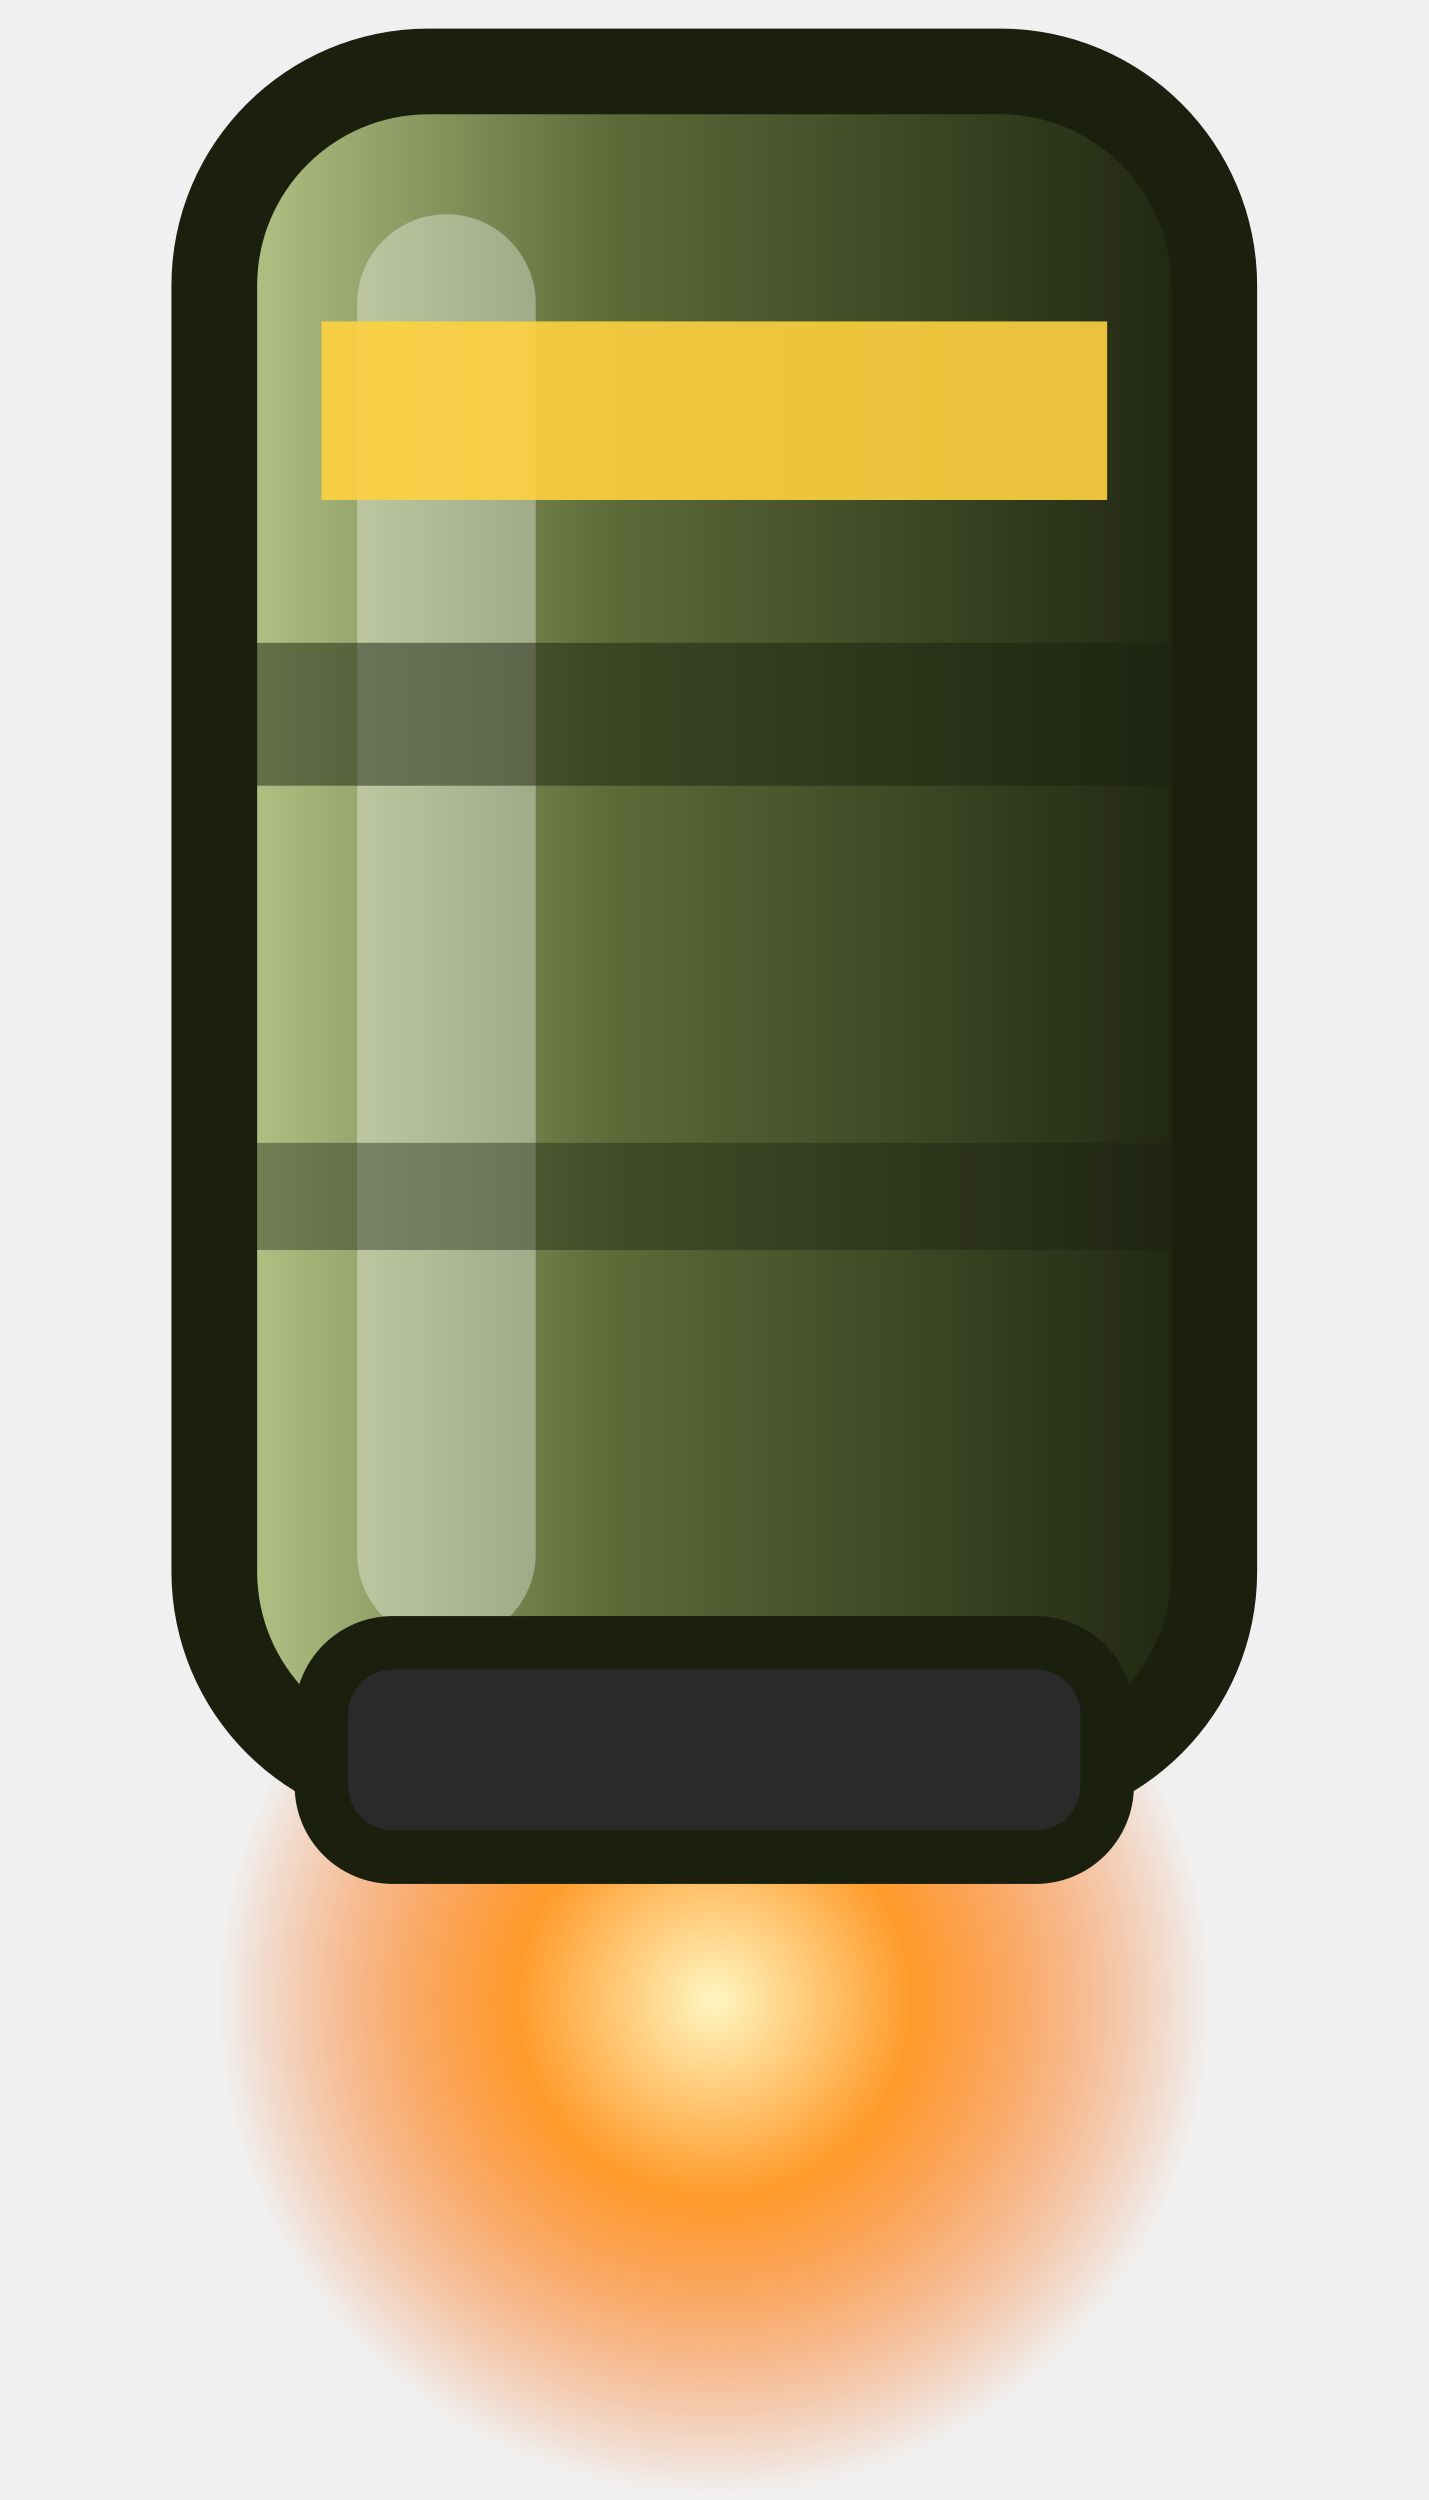
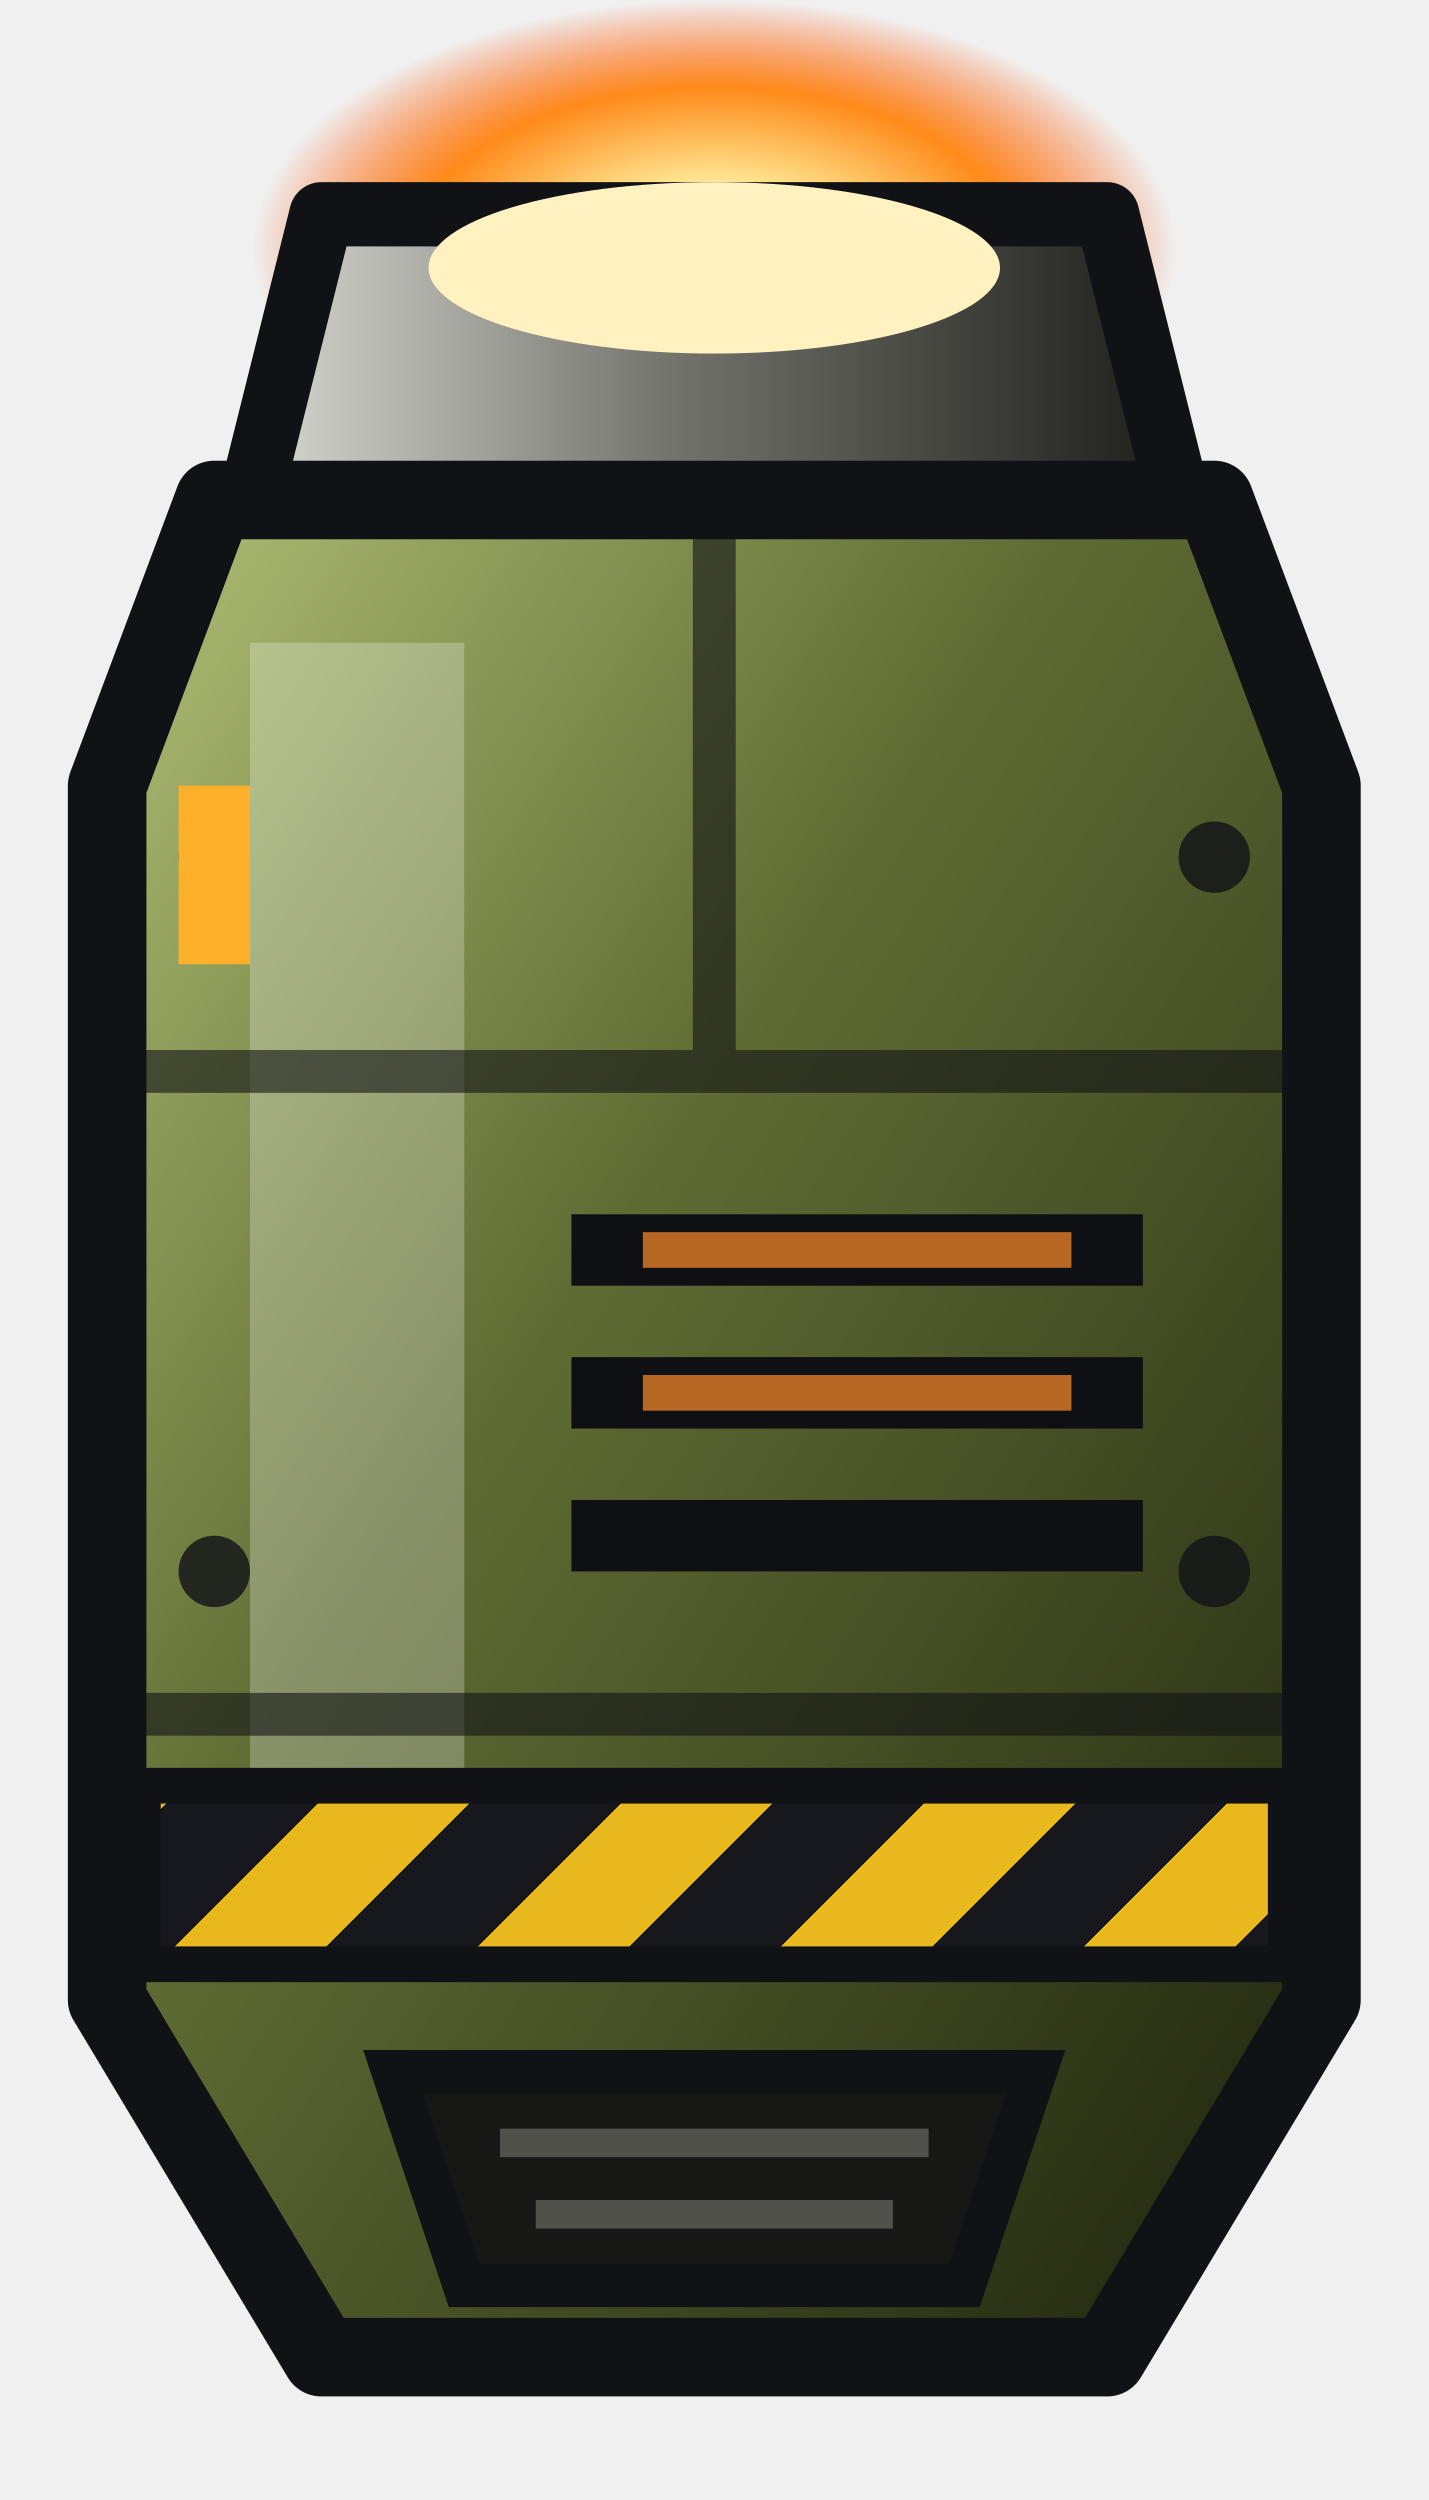
<svg xmlns="http://www.w3.org/2000/svg" viewBox="0 0 40 70">
  <defs>
-     <radialGradient id="glow-orange">
-       <stop offset="0" stop-color="#fff6c0" />
-       <stop offset="0.4" stop-color="#ff9a2a" />
-       <stop offset="1" stop-color="#ff5a00" stop-opacity="0" />
+     <radialGradient id="he-flame">
+       <stop offset="0" stop-color="#ffffff" />
+       <stop offset="0.3" stop-color="#ffe08a" />
+       <stop offset="0.65" stop-color="#ff8a1a" />
+       <stop offset="1" stop-color="#ff4a00" stop-opacity="0" />
    </radialGradient>
-     <linearGradient id="he-body" x1="0" x2="1">
-       <stop offset="0" stop-color="#b8c88a" />
-       <stop offset="0.4" stop-color="#5c6a38" />
-       <stop offset="1" stop-color="#1e2410" />
+     <linearGradient id="he-pod" x1="0" y1="0" x2="1" y2="1">
+       <stop offset="0" stop-color="#b3c278" />
+       <stop offset="0.4" stop-color="#5f6d34" />
+       <stop offset="1" stop-color="#1c220c" />
    </linearGradient>
+     <linearGradient id="he-metal" x1="0" x2="1">
+       <stop offset="0" stop-color="#d8d8d2" />
+       <stop offset="0.45" stop-color="#73746c" />
+       <stop offset="1" stop-color="#1d1e1a" />
+     </linearGradient>
+     <pattern id="he-haz" width="6" height="6" patternUnits="userSpaceOnUse" patternTransform="rotate(45)">
+       <rect width="6" height="6" fill="#16181d" />
+       <rect width="3" height="6" fill="#e8b81c" />
+     </pattern>
  </defs>
-   <circle cx="20" cy="56" r="14" fill="url(#glow-orange)" />
-   <rect x="6" y="2" width="28" height="48" rx="6" fill="url(#he-body)" stroke="#1a1f0e" stroke-width="2.4" />
-   <rect x="10" y="6" width="5" height="40" rx="2.5" fill="#ffffff" opacity="0.35" />
-   <rect x="6" y="18" width="28" height="4" fill="#1a1f0e" opacity="0.5" />
-   <rect x="6" y="32" width="28" height="3" fill="#1a1f0e" opacity="0.4" />
-   <rect x="9" y="46" width="22" height="6" rx="2" fill="#2a2a2a" stroke="#1a1f0e" stroke-width="1.5" />
-   <rect x="9" y="9" width="22" height="5" fill="#ffd23f" opacity="0.9" />
+   <ellipse cx="20" cy="7" rx="13" ry="7" fill="url(#he-flame)" />
+   <path d="M9 6 L31 6 L33 14 L7 14 Z" fill="url(#he-metal)" stroke="#101216" stroke-width="1.8" stroke-linejoin="round" />
+   <ellipse cx="20" cy="7.5" rx="8" ry="2.4" fill="#fff2c0" />
+   <path d="M6 14 L34 14 L37 22 L37 56 L31 66 L9 66 L3 56 L3 22 Z" fill="url(#he-pod)" stroke="#101216" stroke-width="2.2" stroke-linejoin="round" />
+   <path d="M7 18 L13 18 L13 54 L7 54 Z" fill="#ffffff" opacity="0.25" />
+   <path d="M3 30 L37 30 M3 48 L37 48 M20 14 L20 30" stroke="#101216" stroke-width="1.2" opacity="0.6" />
+   <g fill="#0e1014">
+     <rect x="16" y="34" width="16" height="2" />
+     <rect x="16" y="38" width="16" height="2" />
+     <rect x="16" y="42" width="16" height="2" />
+   </g>
+   <g fill="#ff8a2a" opacity="0.7">
+     <rect x="18" y="34.5" width="12" height="1" />
+     <rect x="18" y="38.5" width="12" height="1" />
+   </g>
+   <rect x="4" y="50" width="32" height="5" fill="url(#he-haz)" stroke="#101216" stroke-width="1" />
+   <path d="M11 58 L29 58 L27 64 L13 64 Z" fill="#171815" stroke="#101216" stroke-width="1.2" />
+   <path d="M14 60 L26 60 M15 62 L25 62" stroke="#50514b" stroke-width="0.8" />
+   <g fill="#101216" opacity="0.8">
+     <circle cx="6" cy="24" r="1" />
+     <circle cx="34" cy="24" r="1" />
+     <circle cx="6" cy="44" r="1" />
+     <circle cx="34" cy="44" r="1" />
+   </g>
+   <rect x="5" y="22" width="2" height="5" fill="#ffb02a" />
</svg>
